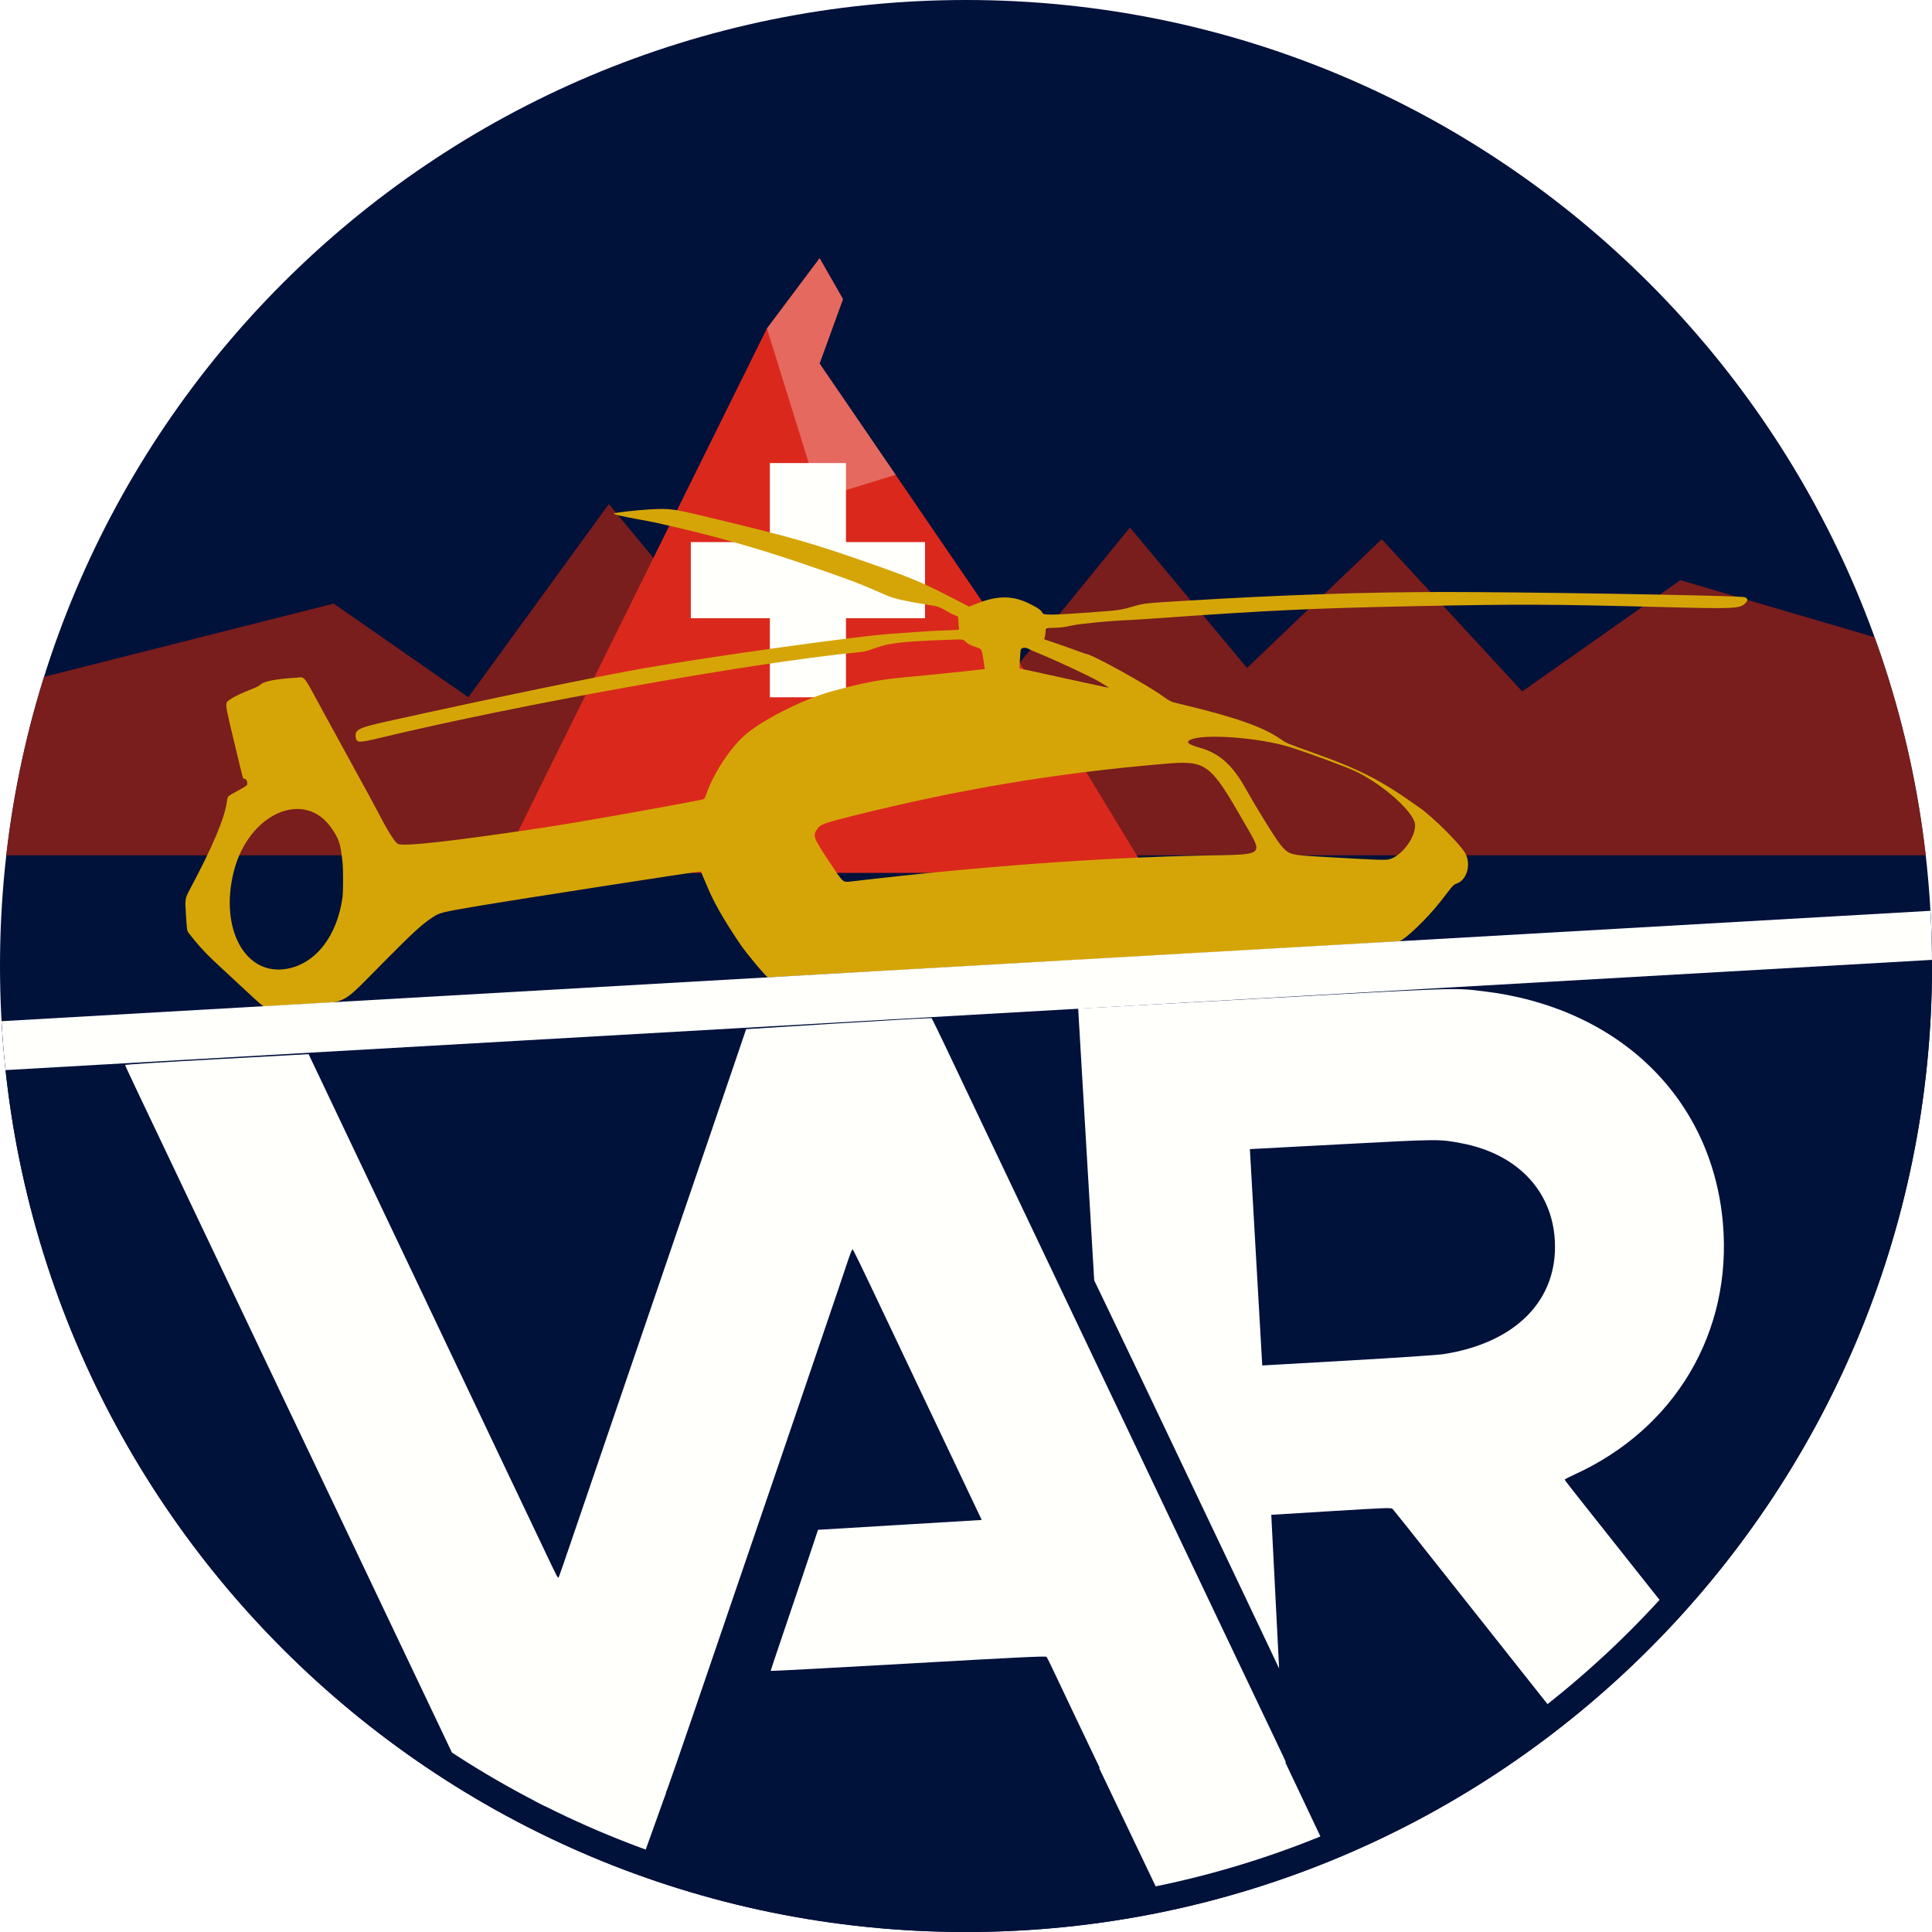
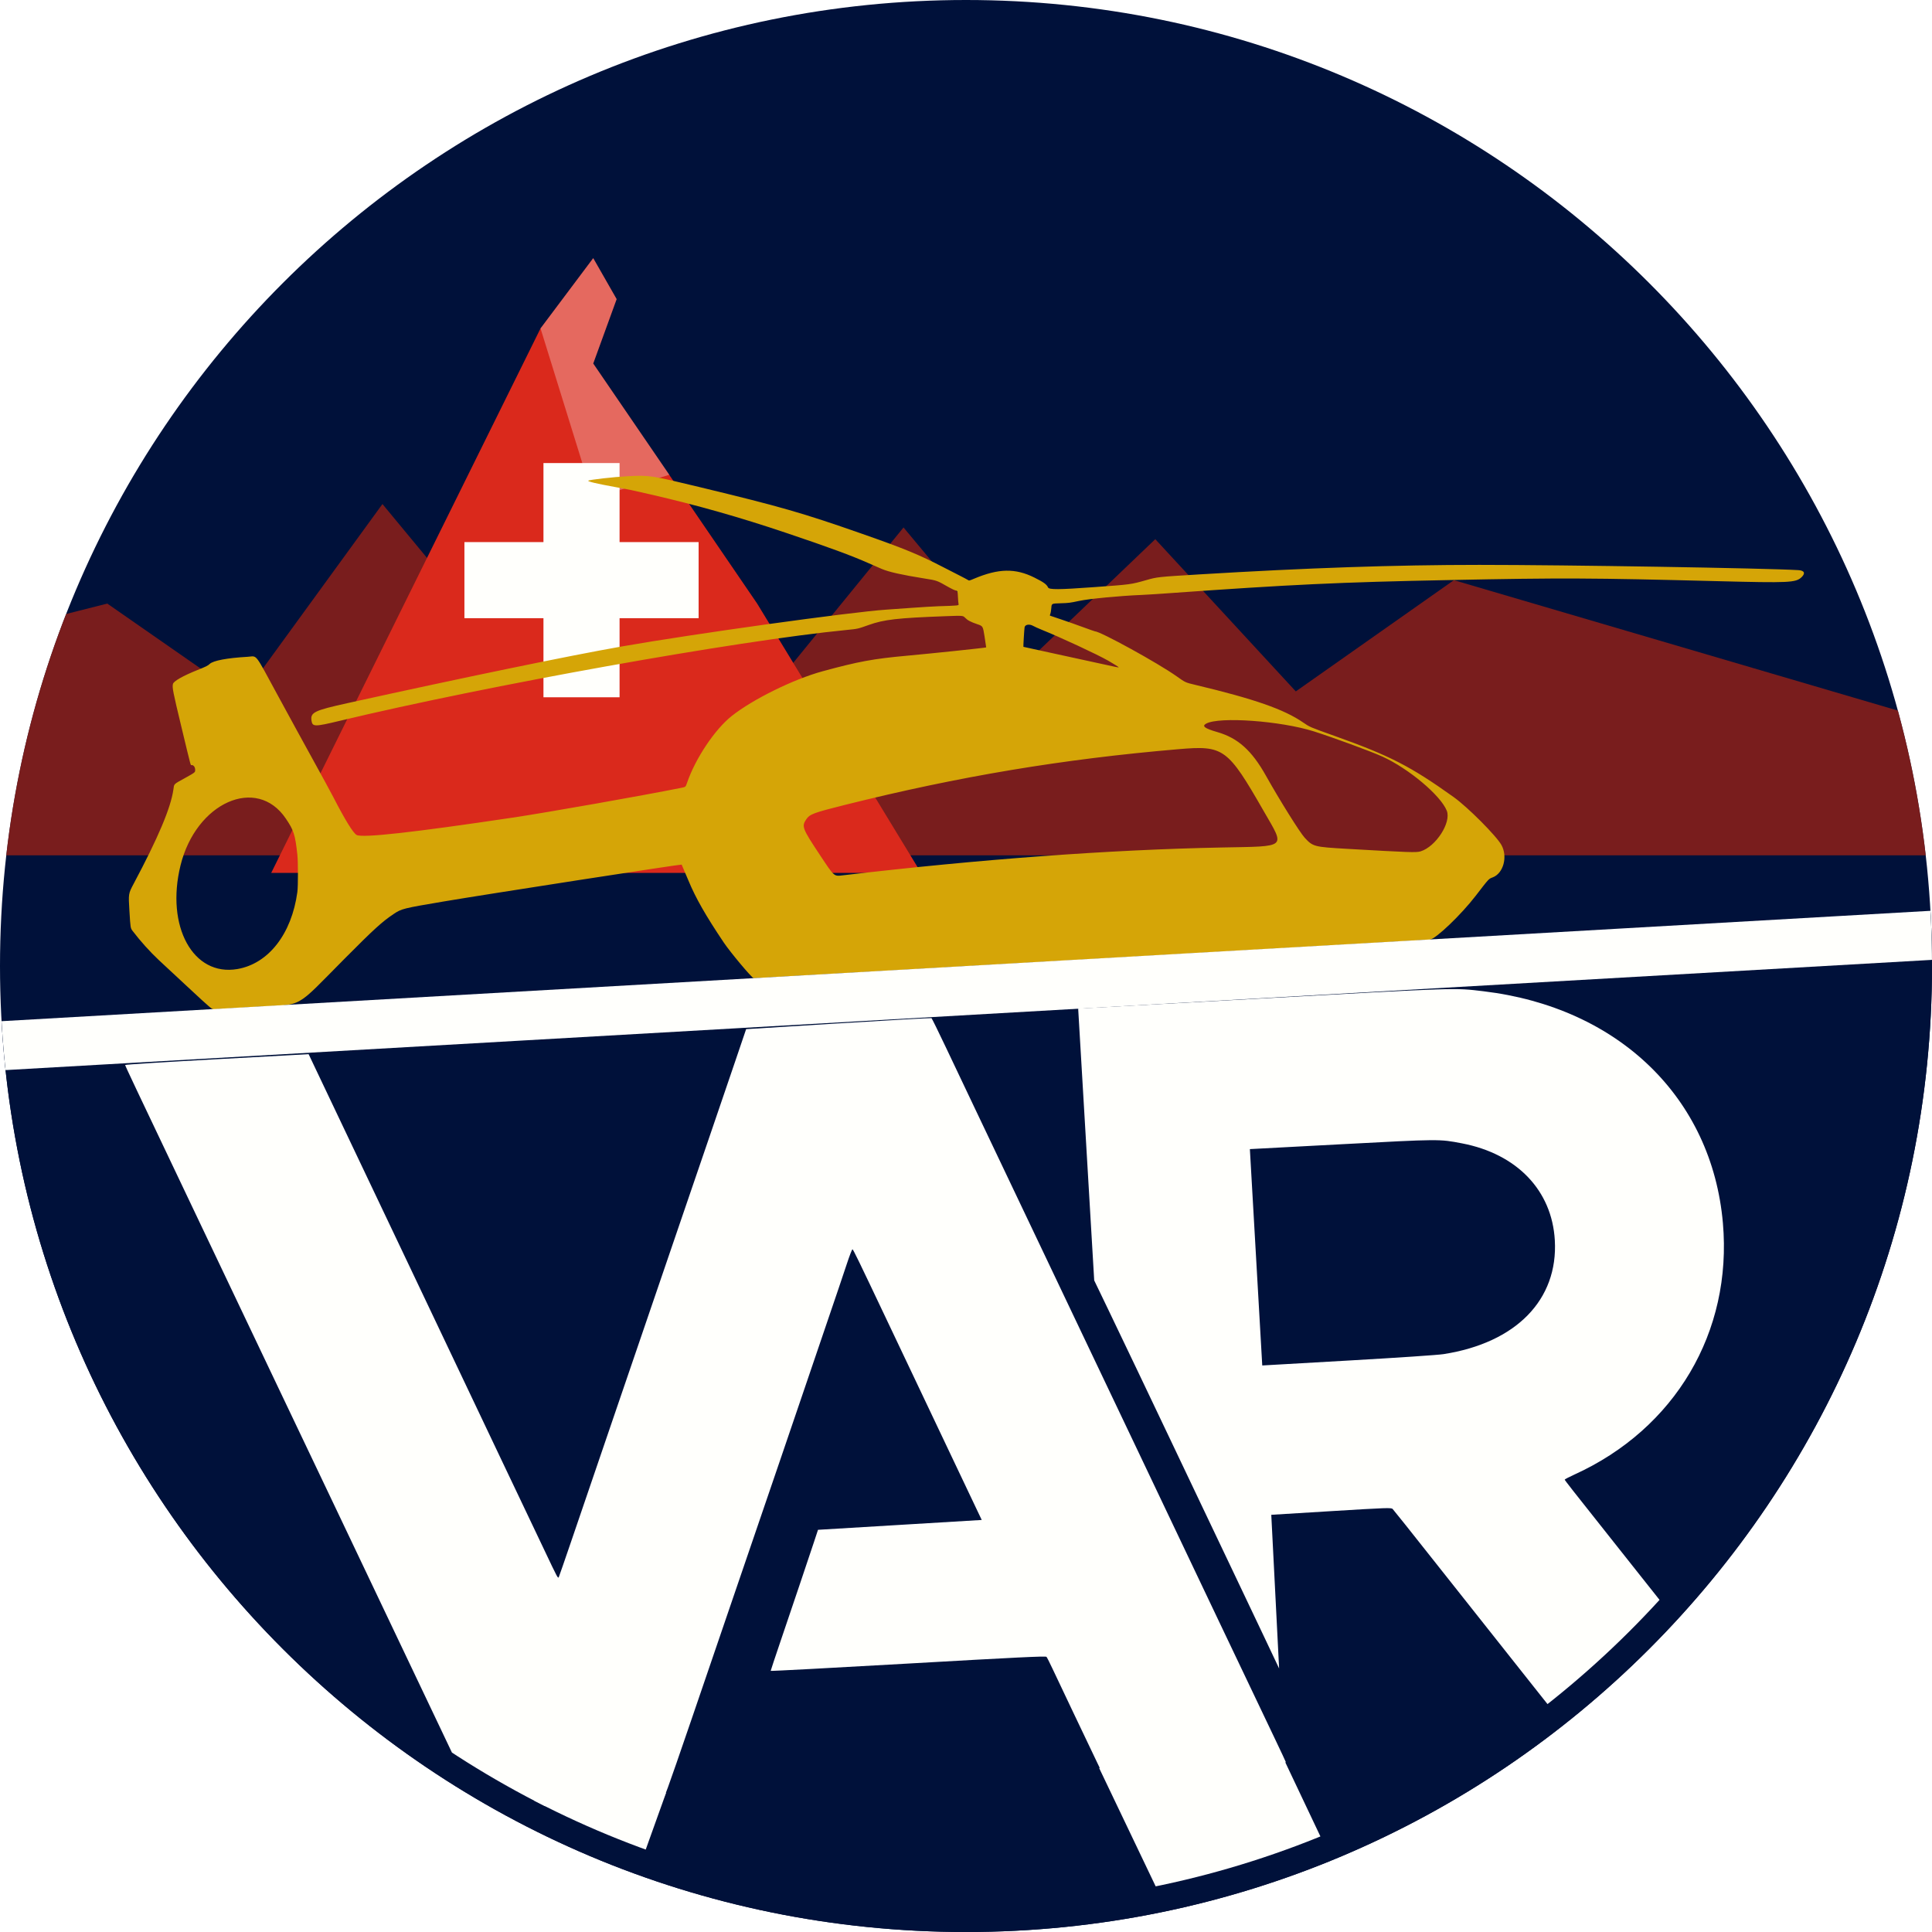
<svg xmlns="http://www.w3.org/2000/svg" viewBox="0 0 512 512" width="512" height="512">
  <defs>
    <clipPath id="e31">
      <circle cx="256" cy="256" r="256" />
    </clipPath>
  </defs>
  <g clip-path="url(#e31)">
    <circle cx="256" cy="256" r="256" fill="#00113A" />
    <defs>
      <clipPath id="o32">
        <rect x="-512" y="-512" width="1536" height="768" transform="rotate(-3.275 256 256)" />
      </clipPath>
    </defs>
    <g clip-path="url(#o32)">
-       <g transform="translate(0,-74.00) translate(256,303.0) scale(0.7758) translate(-256,-303.0)">
+       <g transform="translate(-60,-74.00) translate(256,303.0) scale(0.7758) translate(-256,-303.0)">
        <path d="M-300,300 L40,214 L86,246 L134,180 L182,238 L228,196 L268,242 L312,188 L352,236 L398,192 L446,244 L500,206 L820,300 Z" fill="#8E1F17" opacity=".85" />
        <defs>
          <clipPath id="chm30">
            <path d="M96,306 L188,120 L206,96 L214,110 L206,132 L262,214 L318,306 Z" />
          </clipPath>
        </defs>
        <path d="M96,306 L188,120 L206,96 L214,110 L206,132 L262,214 L318,306 Z" fill="#DA291C" />
        <g clip-path="url(#chm30)">
          <g transform="translate(202,206)">
            <rect x="-13" y="-40" width="26" height="80" fill="#FFFFFC" />
            <rect x="-40" y="-13" width="80" height="26" fill="#FFFFFC" />
          </g>
        </g>
        <path d="M206,96 L214,110 L206,132 L232,170 L206,178 L188,120 Z" fill="#FFFFFC" opacity=".30" />
      </g>
    </g>
    <defs>
      <clipPath id="f33">
        <rect x="-512" y="256" width="1536" height="1024" transform="rotate(-3.275 256 256)" />
      </clipPath>
    </defs>
    <g clip-path="url(#f33)">
      <g transform="rotate(-3.275 256 256)">
        <g transform="translate(0,256)">
          <rect x="-512" y="0" width="1536" height="1024" fill="#00113A" />
        </g>
      </g>
    </g>
-     <g fill="#D5A507" transform="translate(49.00,134.89) scale(0.414)">
+     <g fill="#D5A507" transform="translate(34.00,126.11) scale(0.444)">
      <path d="M35.7 305.27C27.86 297.99 20 290.67 18.23 289.02C12.94 284.07 7.26 277.76 2.59 271.63C1.3 269.94 1.3 269.94 0.67 259.67C0.04 249.4 0.04 249.4 3.21 243.43C17.85 215.93 25.31 198.26 26.9 187.33C27.45 183.58 26.65 184.36 34.25 180.13C39.92 176.97 39.91 176.98 39.91 175.49C39.91 173.85 39.02 172.61 37.83 172.6C37.11 172.6 37.81 175.22 31.69 149.81C26.64 128.87 26.11 126.2 26.67 124.15C27.12 122.49 32.62 119.37 41.13 115.95C46.53 113.78 47.49 113.3 48.58 112.26C50.67 110.26 58.97 108.69 71.24 107.99C77.19 107.64 74.98 104.81 89.29 131.15C96.15 143.79 105.73 161.29 110.57 170.04C115.41 178.79 120.75 188.62 122.44 191.88C129.48 205.52 134.23 213.21 136.29 214.34C139.72 216.22 170.18 212.83 229.23 204.01C250.02 200.91 306.75 190.88 330.23 186.17C332.66 185.68 332.66 185.68 333.54 183.12C338.5 168.63 350.1 151.3 360.17 143.32C372.8 133.3 397.13 121.34 414.41 116.63C435.84 110.79 444.66 109.17 464.81 107.34C479.81 105.98 511.76 102.62 512.05 102.38C512.08 102.36 511.65 99.49 511.1 96.01C510.1 89.68 510.1 89.68 506.87 88.58C502.65 87.13 501 86.26 499.45 84.67C498.18 83.37 498.18 83.37 487.88 83.75C459.05 84.82 451.08 85.73 441.9 89.01C435.4 91.33 435.45 91.31 428.8 91.97C362.81 98.45 214.12 125.11 126.21 146.21C111.13 149.83 109.91 149.82 109.35 146.09C108.62 141.18 110.96 140.04 130.7 135.68C199.78 120.43 262.82 107.4 294.63 101.81C336.98 94.36 431.41 81.22 452.54 79.84C455.13 79.67 462.05 79.18 467.91 78.75C473.77 78.33 480.74 77.91 483.41 77.82C496.02 77.41 495.76 77.44 495.55 76.49C495.44 76.03 495.28 74.08 495.18 72.17C495.01 68.69 495.01 68.69 493.75 68.38C493.06 68.2 491.24 67.34 489.71 66.47C482.4 62.32 482.87 62.48 475.05 61.23C461.69 59.09 454.17 57.41 449.82 55.59C448.42 55 444.91 53.47 442.02 52.19C431.61 47.57 418.28 42.66 392.8 34.08C364.87 24.67 339.59 17.5 311.76 11.09C299.95 8.37 299.99 8.38 290.21 6.6C279.38 4.63 274.04 3.36 274.55 2.87C275.14 2.3 289.73 0.65 297.88 0.23C311.16 -0.46 311.55 -0.4 341.15 6.74C389.7 18.46 402.15 22.04 437.97 34.58C462.99 43.33 472.02 47.05 486.52 54.55C489.7 56.2 494.13 58.47 496.36 59.59C498.58 60.72 500.74 61.86 501.14 62.13C501.87 62.62 501.89 62.62 504.82 61.38C519.4 55.23 529.43 55.03 540.79 60.69C546.35 63.46 548.17 64.78 548.98 66.6C549.58 67.97 555.31 67.94 575.92 66.45C598.39 64.83 598.39 64.83 607.34 62.29C614.29 60.32 614.14 60.33 639.56 58.79C703.41 54.93 756.26 53.13 806.36 53.13C858.12 53.13 977.54 55.09 996.82 56.26C1000.43 56.48 1001.17 58.14 998.71 60.49C995.29 63.76 991.43 63.94 948.73 62.85C873.08 60.91 856.08 60.83 788.97 62.17C722.22 63.5 694.67 64.8 620.01 70.11C613.86 70.55 607 70.98 604.77 71.07C591.89 71.59 573.5 73.35 567.47 74.64C561.97 75.82 561.32 75.9 556.36 76.04C551.11 76.19 551.11 76.19 550.94 78.75C550.84 80.16 550.57 81.77 550.34 82.33C550.01 83.11 549.99 83.38 550.24 83.47C550.42 83.53 553.42 84.55 556.9 85.72C560.39 86.9 566.25 88.96 569.93 90.32C573.61 91.67 576.74 92.77 576.89 92.77C580.14 92.77 614.7 111.79 625.81 119.69C630.93 123.34 630.93 123.34 636.87 124.75C672.02 133.12 689.95 139.38 701.29 147.24C705.18 149.93 705.18 149.93 720.24 155.31C752.95 166.98 765.35 173.35 790.99 191.66C799.5 197.73 816.67 214.97 819.64 220.42C823.42 227.36 820.75 237.21 814.42 239.63C811.9 240.59 812.26 240.2 804.25 250.61C795.46 262.02 780.6 276.24 776.87 276.82C775.66 277 373.53 299.94 373.25 299.84C371.87 299.33 359.32 284.34 355.46 278.59C344.66 262.51 338.75 252.16 334.39 241.69C332.21 236.45 330.36 232.1 330.28 232.02C329.97 231.71 213.68 249.73 187.97 254.08C164.08 258.12 163.13 258.35 158.5 261.43C151.54 266.06 146.73 270.44 129.11 288.18C98.73 318.77 105.03 315.29 77.25 316.85C63.91 317.61 52.31 318.29 51.48 318.37C49.96 318.52 49.96 318.52 35.7 305.27ZM65.16 294.35C83.73 291.12 97.51 273.39 100.91 248.38C101.38 244.97 101.37 230.17 100.9 226C99.56 213.99 98.8 211.61 94.02 204.55C76.64 178.83 40.43 194.92 31.18 232.47C22.2 268.91 38.7 298.96 65.16 294.35ZM426.51 238.42C508.82 228.76 585.47 223.14 652.64 221.81C692.24 221.03 690.56 222.48 677.71 200.11C656.08 162.43 653.86 160.82 626.75 163.14C557.73 169.02 495.94 179.34 427.86 196.36C408.78 201.13 406.7 201.91 404.56 205.13C401.84 209.25 402.31 210.47 412.79 226.27C421.54 239.45 421.09 239.05 426.51 238.42ZM771.34 224.12C780.47 221.3 789.76 206.88 786.96 199.86C783.31 190.7 764.16 174.62 748.38 167.48C741.64 164.43 718.63 155.97 707.64 152.51C687.74 146.23 651.12 143.59 643.34 147.88C640.63 149.37 642.43 150.74 649.96 152.91C662.3 156.47 670.56 163.87 679.03 178.98C687.23 193.6 699.29 212.89 702.16 215.99C707.1 221.32 707.66 221.47 727.59 222.62C764.71 224.76 768.81 224.9 771.34 224.12ZM591.15 114.24C591.15 114.08 588 112.11 584.82 110.28C578.3 106.55 556.35 96.34 545.07 91.8C543.08 91 540.82 89.97 540.03 89.52C537.82 88.26 535.19 88.74 534.96 90.44C534.72 92.22 534.14 101.92 534.27 102.04C534.33 102.09 541.55 103.67 550.3 105.55C559.05 107.43 571.61 110.17 578.21 111.63C589.8 114.19 591.15 114.47 591.15 114.24Z" fill-rule="evenodd" />
    </g>
    <g transform="translate(256,256) rotate(-3.275)">
      <rect x="-614.4" y="0" width="1228.8" height="13" fill="#FFFFFC" />
    </g>
    <g transform="rotate(-3.275 256 256)">
      <defs>
        <clipPath id="wc34">
          <circle cx="256" cy="256" r="249.00" />
        </clipPath>
      </defs>
      <g clip-path="url(#wc34)">
        <g fill="#FFFFFC" transform="translate(32.03,269.00) scale(0.42394)">
          <path d="M195.1 478.09C193.93 477.63 193.3 476.14 173.69 427.85C169.31 417.07 161.96 399.04 157.36 387.77C144.85 357.16 130.53 321.99 124.7 307.6C121.86 300.58 116.25 286.82 112.24 277.02C99.77 246.52 89.4 221.12 84.01 207.84C76.29 188.85 63.1 156.48 36.82 92.04C5.35 14.87 0 1.67 0 1.08C0 0.81 25.85 0.66 57.45 0.74L114.9 0.89L119.73 12.77C122.38 19.3 128.74 34.93 133.87 47.51C145.14 75.16 159.52 110.48 170.14 136.58C174.45 147.19 182.06 165.9 187.05 178.15C196.26 200.76 206.8 226.67 220.74 260.99C224.99 271.44 230.49 284.93 232.96 290.97C235.43 297.02 240.44 309.31 244.09 318.29C251.9 337.51 251.75 337.2 252.42 336.01C252.69 335.53 256.69 325.8 261.33 314.39C269.84 293.41 277.55 274.47 295.12 231.29C300.44 218.23 308.05 199.52 312.04 189.73C318.74 173.26 325.93 155.59 346.48 105.11C350.8 94.49 358.42 75.79 363.41 63.54C368.4 51.29 376.16 32.19 380.66 21.08L388.83 0.89L446.64 0.59C478.44 0.43 504.66 0.45 504.91 0.64C505.16 0.82 508.67 9.11 512.7 19.04C516.73 28.98 524.11 47.13 529.11 59.38C541.84 90.6 555.55 124.24 565.9 149.64C570.75 161.56 578.1 179.6 582.23 189.73C586.36 199.85 593.99 218.56 599.17 231.29C604.36 244.03 612.91 265.01 618.18 277.91C633.59 315.68 644.01 341.24 650.83 358.08C654.35 366.73 659.95 380.49 663.29 388.66C666.63 396.82 673.22 412.99 677.95 424.58C682.68 436.18 689.46 452.8 693.03 461.52C696.6 470.24 699.52 477.52 699.52 477.7C699.52 477.88 673.66 478.03 642.04 478.03L584.56 478.03L581.68 471.05C577.2 460.19 560.23 418.53 557.18 410.93C555.68 407.17 554.19 403.76 553.87 403.36C553.42 402.77 535.39 402.61 467.27 402.61C419.95 402.61 381.24 402.46 381.24 402.26C381.24 402.07 384.56 393.72 388.61 383.71C396.8 363.5 408.21 335.11 412.82 323.49L415.81 315.92L467.08 315.77L518.34 315.62L513.87 304.63C511.41 298.59 505.44 283.89 500.59 271.97C495.75 260.05 487.88 240.68 483.1 228.92C478.32 217.16 470.83 198.72 466.45 187.95C450.59 148.87 447.82 142.25 447.34 142.09C447.07 142 445.2 146.13 443.18 151.28C441.16 156.42 434.67 172.52 428.75 187.05C422.83 201.59 414.81 221.36 410.93 231C407.04 240.63 399.56 259.07 394.3 271.97C376.24 316.27 366.82 339.41 358.64 359.56C345.14 392.83 338.8 408.42 330.37 429.04C311.03 476.38 310.36 477.95 309.1 478.28C307.23 478.79 196.4 478.6 195.1 478.09ZM881.95 474.91C879.81 472 876.03 466.65 856.48 438.84C852.23 432.79 840.49 416.09 830.38 401.72C820.26 387.35 807.21 368.78 801.36 360.45C784.84 336.91 776.14 324.62 775.21 323.48C774.4 322.5 772.01 322.45 736.79 322.59L699.23 322.74L698.93 370.83L698.63 418.92L690.21 398.15C685.57 386.72 677.74 367.49 672.81 355.4C667.87 343.32 660.52 325.28 656.47 315.32C652.42 305.36 644.8 286.65 639.54 273.75C634.28 260.85 625.94 240.41 621.01 228.33C616.08 216.24 608.68 198.2 604.57 188.24L597.09 170.13L596.94 85.03L596.79 -0.07L711.55 0.16C835.48 0.41 832.04 0.32 850.36 3.58C934.1 18.49 989.12 78.21 991.5 156.77C993.56 225.09 954.38 283.51 889.7 308.51C886.35 309.81 883.62 311.05 883.61 311.28C883.61 311.67 888.25 318.33 910.61 350.06C915.44 356.92 922.68 367.21 926.69 372.92C930.71 378.64 938.14 389.19 943.21 396.38C948.28 403.56 955.61 413.98 959.5 419.54C963.39 425.09 972.96 438.72 980.78 449.82C999.57 476.5 1000 477.12 1000 477.61C1000 477.84 973.95 478.03 942.12 478.03C884.24 478.03 884.24 478.03 881.95 474.91ZM812.44 228.62C858.16 224.16 885.99 198.77 885.99 161.52C885.99 130.34 865.44 106.28 831.53 97.74C817.42 94.19 818.24 94.23 756.09 93.98L698.93 93.75L698.93 161.48L698.93 229.22L752.61 229.22C784.27 229.22 808.81 228.97 812.44 228.62Z" fill-rule="evenodd" />
          <path d="M192.83 474.62 L311.60 474.62 L252.04 614.97 L252.04 614.97 ZM582.75 474.62 L697.88 474.62 L780.63 678.62 L666.26 678.62 ZM887.32 474.62 L997.18 474.62 L1138.70 678.62 L1067.96 678.62 Z" />
        </g>
      </g>
    </g>
  </g>
</svg>
